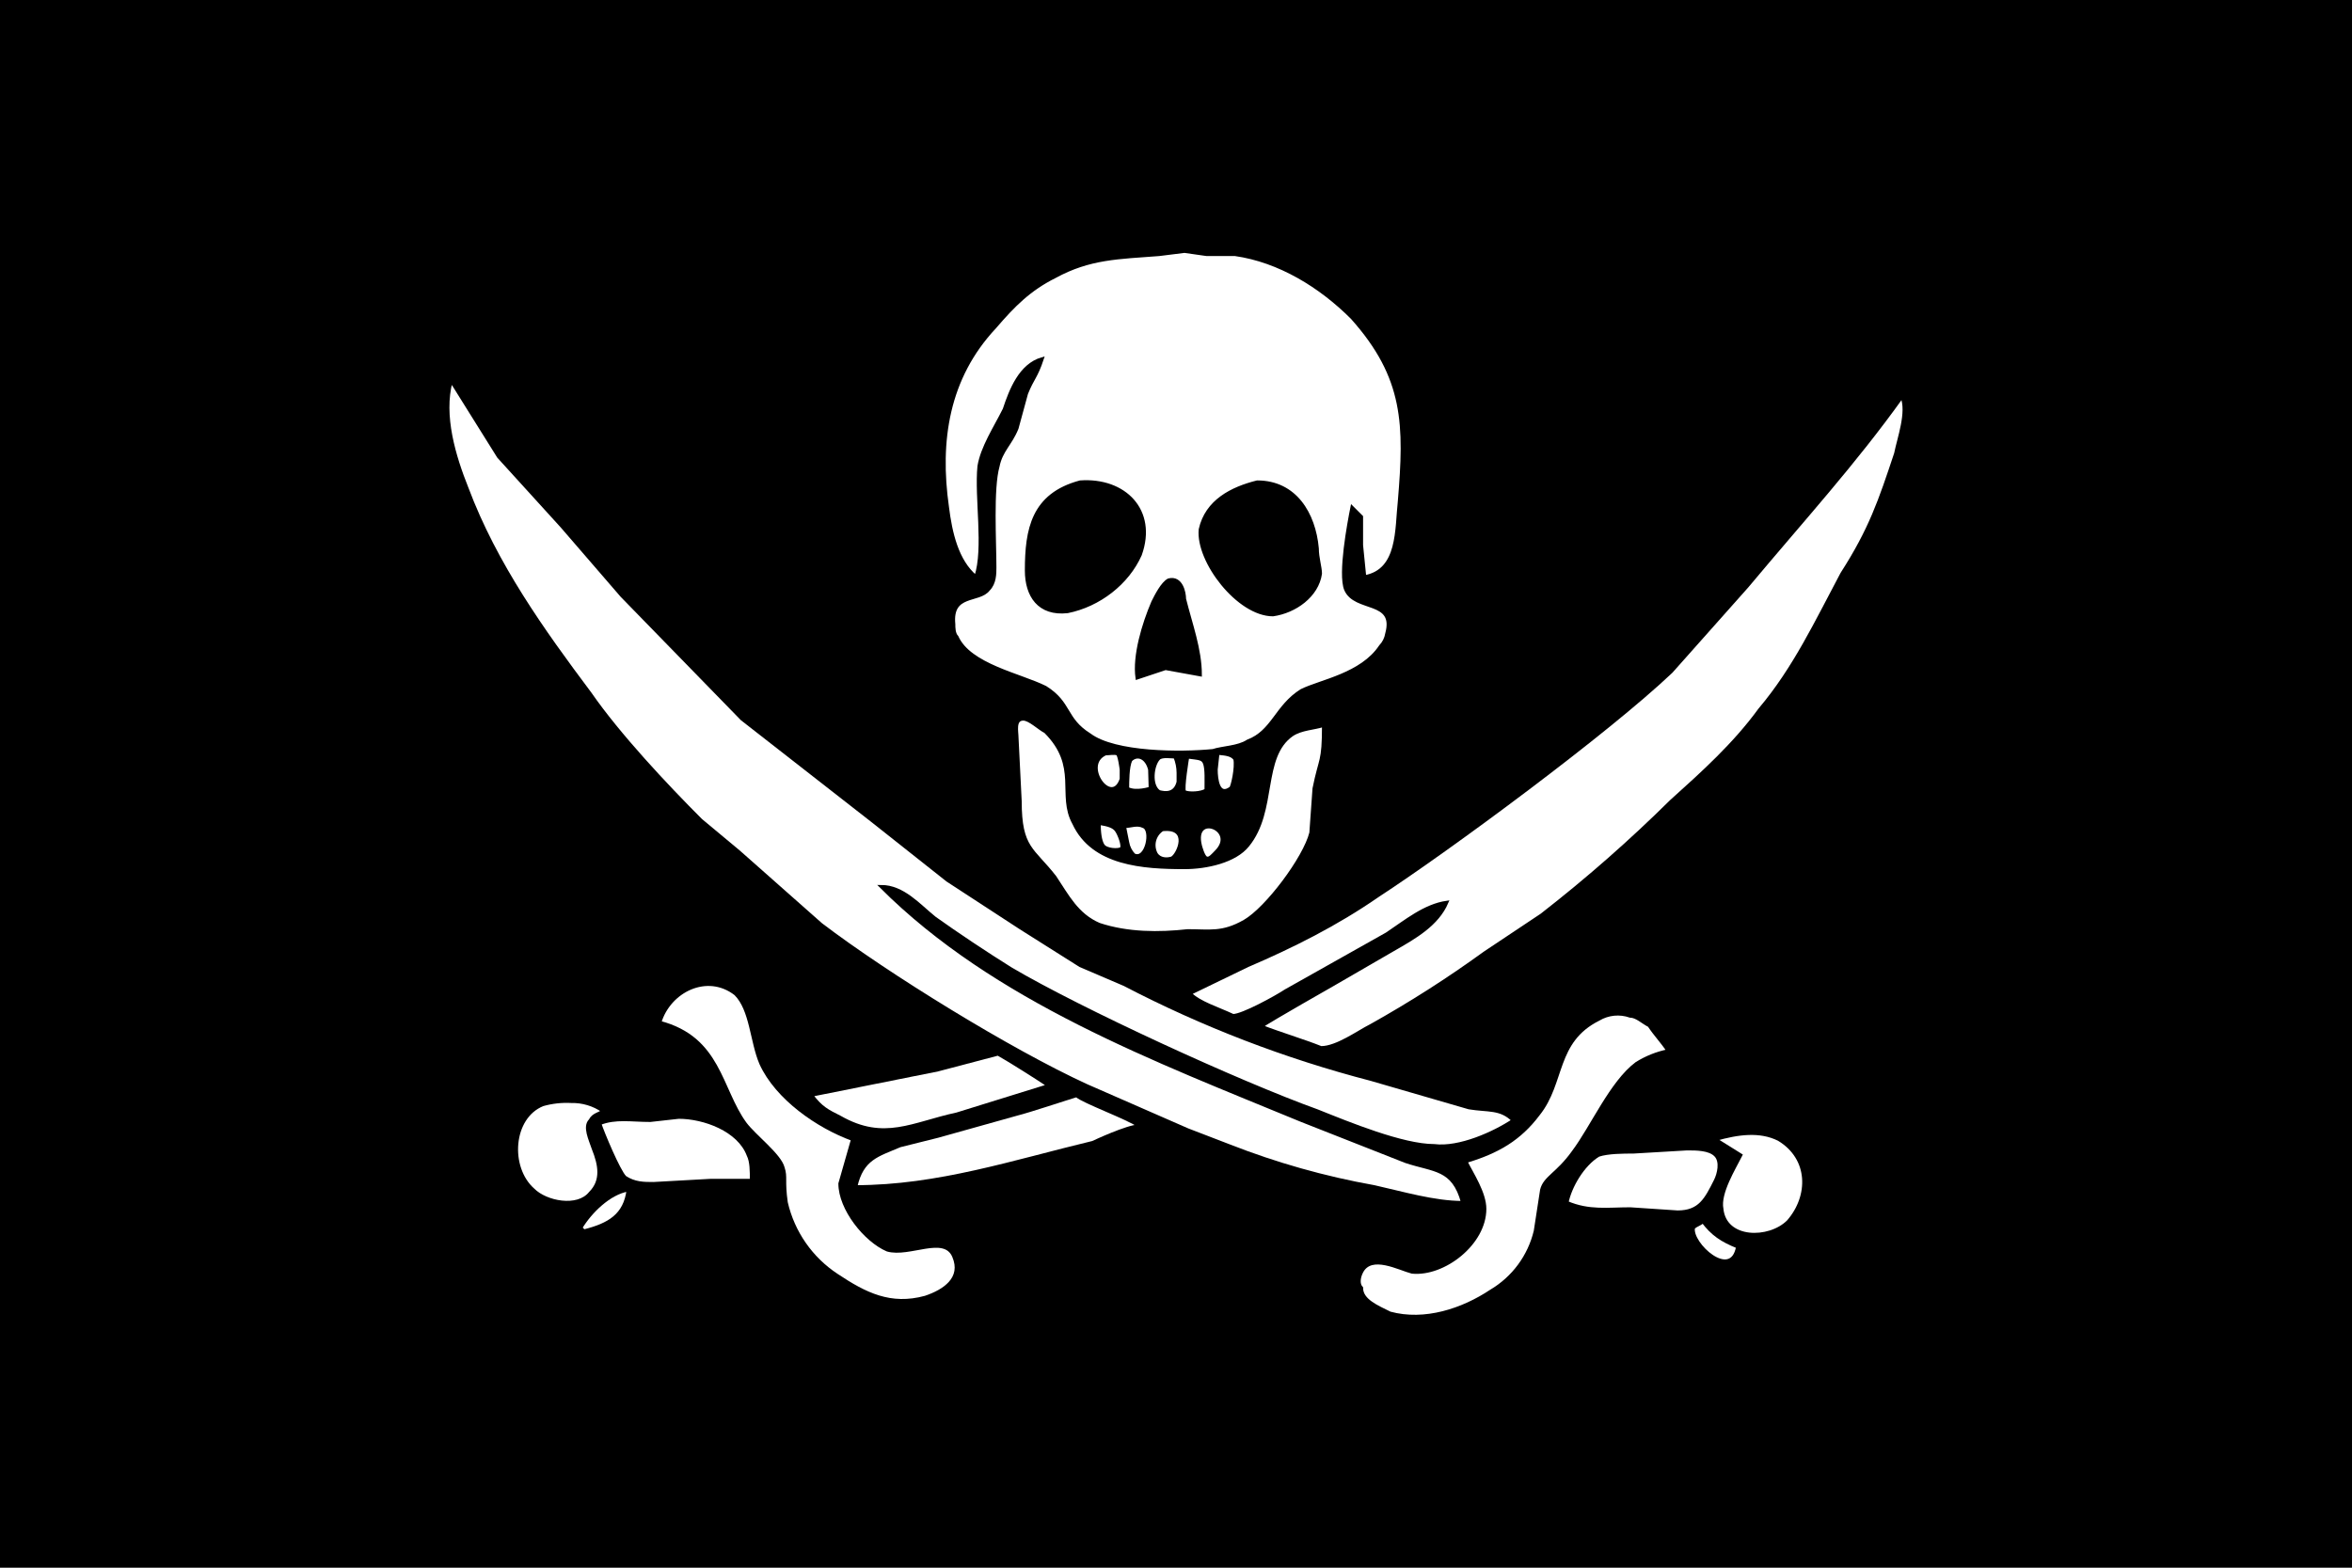
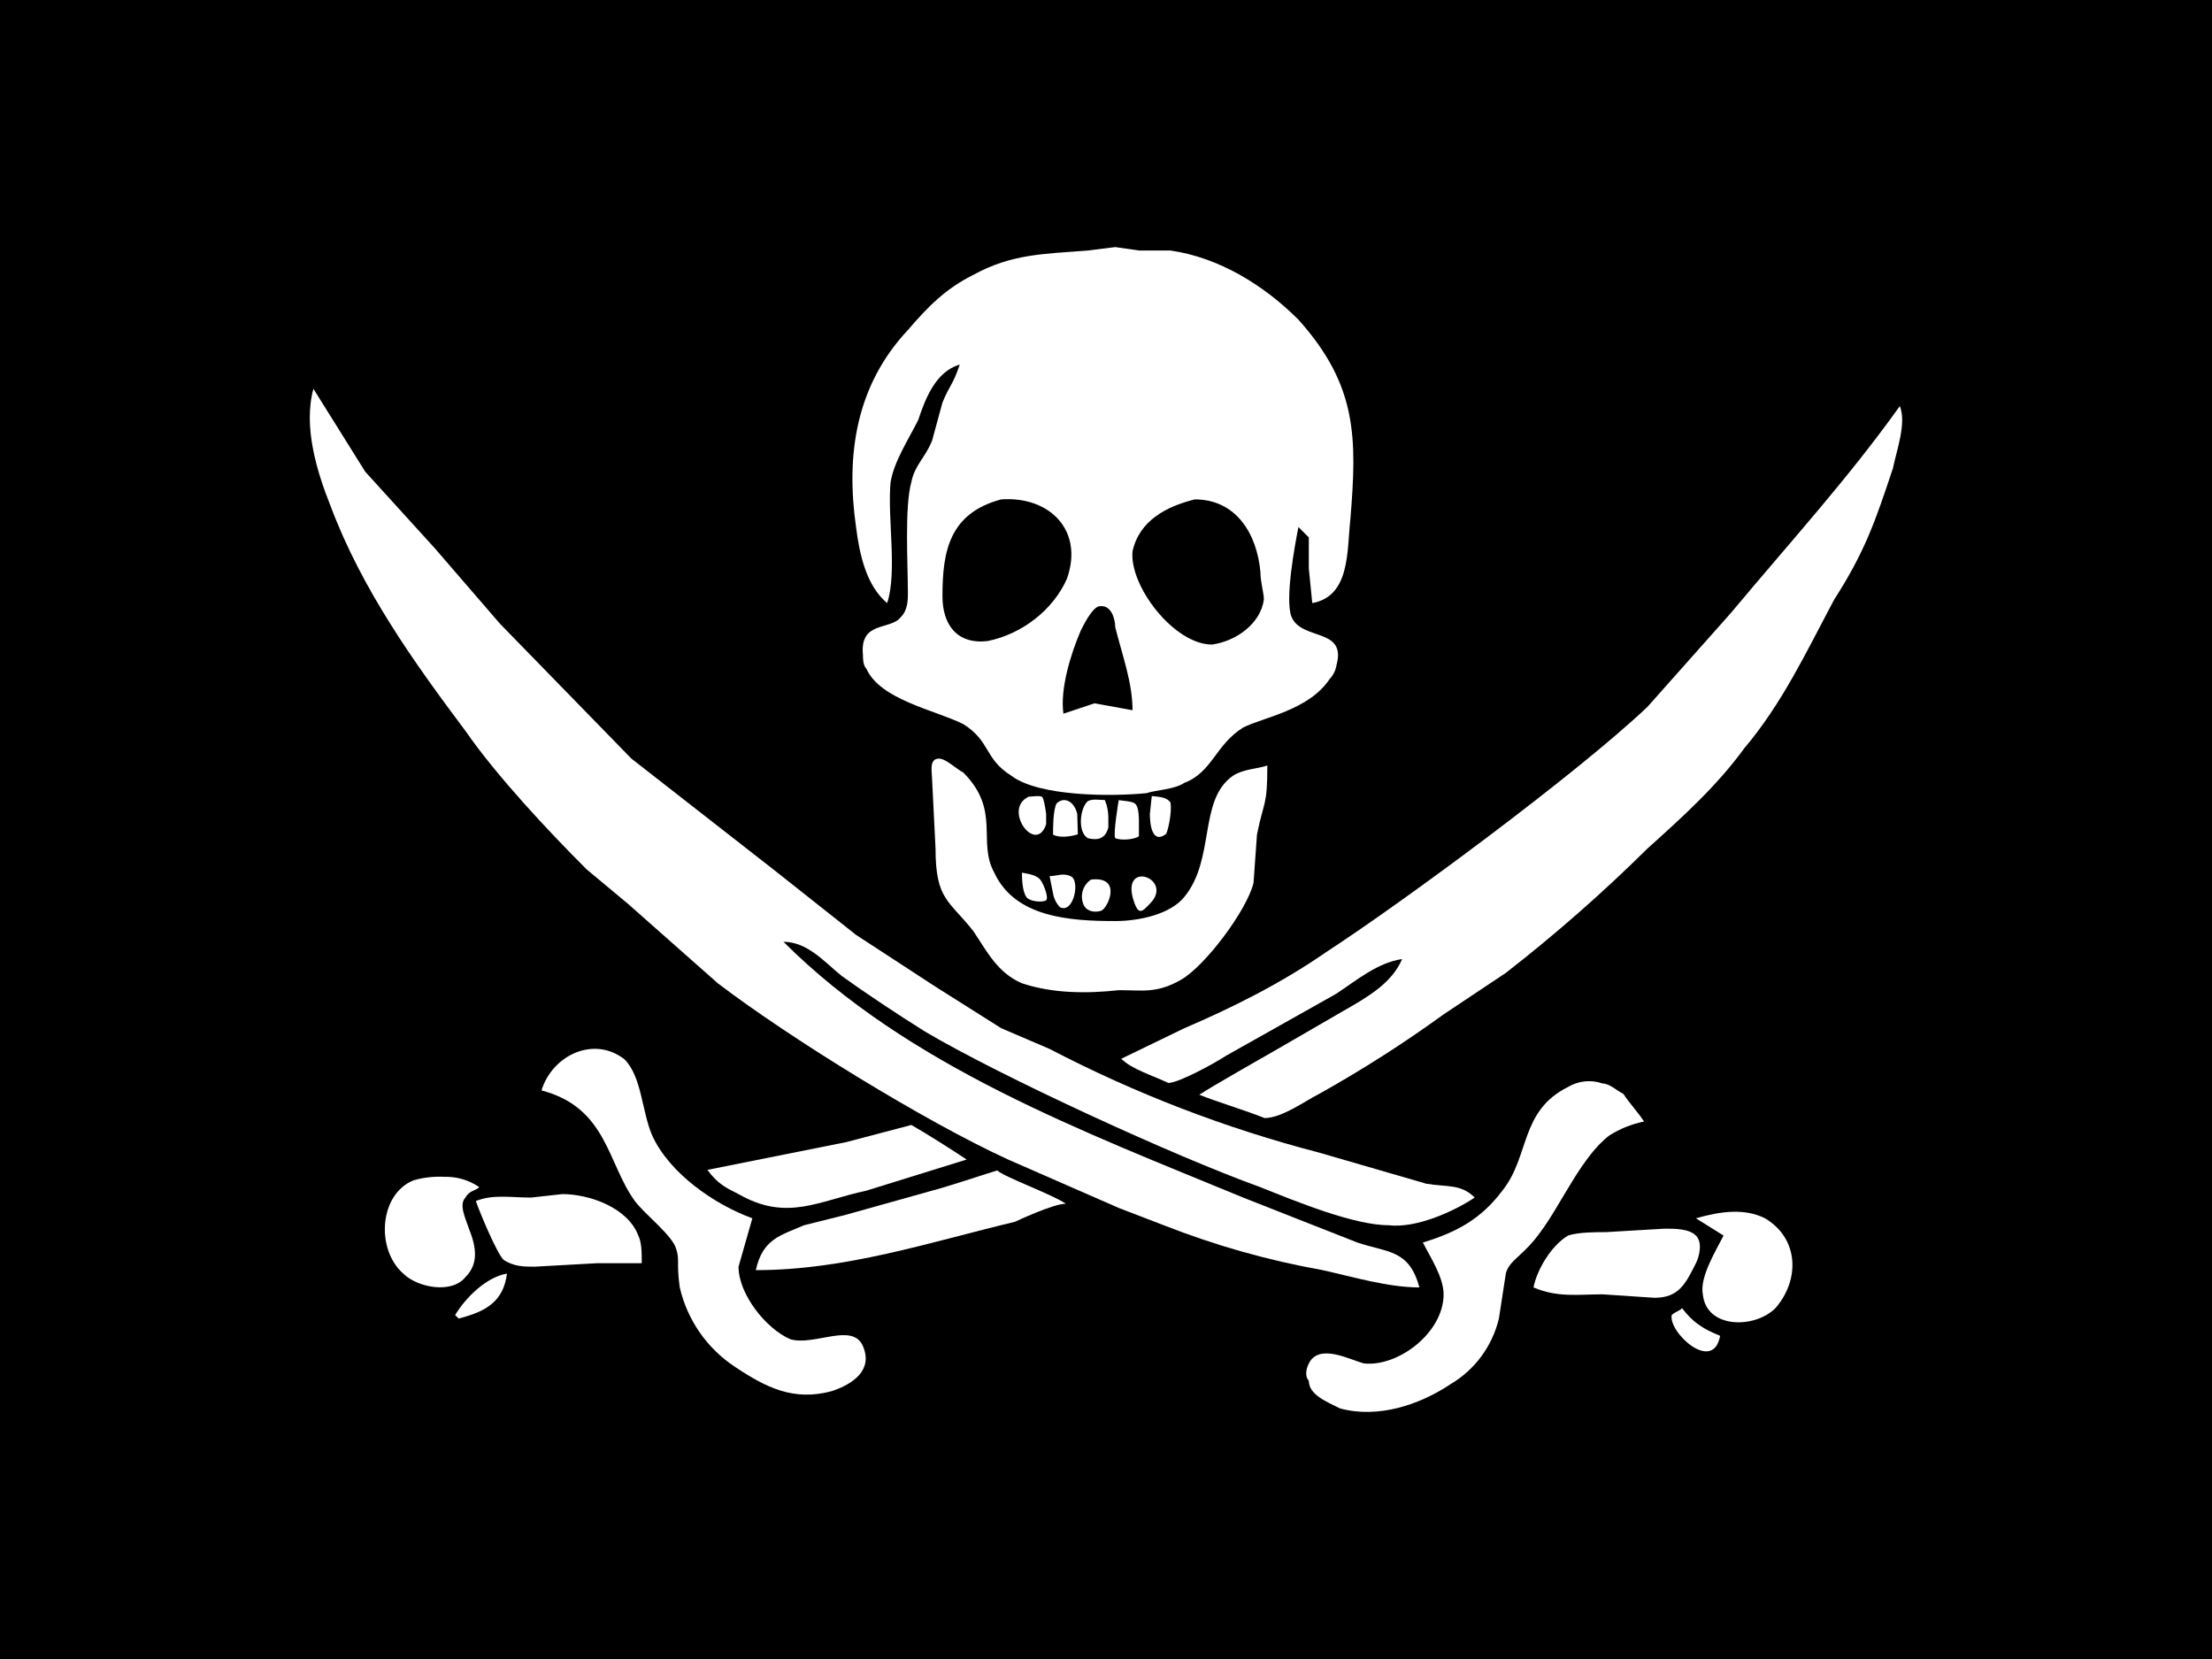
- <svg xmlns="http://www.w3.org/2000/svg" width="744.09" height="496.06" viewBox="0 0 744.09 496.06">
-   <rect width="744.09" height="496.06" />
-   <path d="M308.73,182.52c3-9,0-25,1-35,1-6,5-12,8-18,2-6,5-14,12-16-2,6-3,6-5,11l-3,11c-2,5-5,7-6,12-2,7-1,24-1,32,0,2,0,5-2,7-3,4-12,1-11,11,0,1,0,3,1,4,4,9,20,12,28,16,8,5,6,10,14,15,8,6,29,6,39,5,3-1,8-1,11-3,8-3,9-11,17-16,6-3,19-5,25-14a7.58,7.58,0,0,0,2-4c3-11-10-7-13-14-2-5,1-21,2-26l3,3v9l1,10c11-2,10-15,11-24,2-24,2-39-15-58-10-10-23-18-37-20h-9l-7-1-8,1c-13,1-22,1-33,7-8,4-13,9-19,16-15,16-18,36-15,57C300.73,168.52,302.73,177.52,308.73,182.52Zm33-30c14-1,24,9,19,23-4,9-13,16-23,18-9,1-13-5-13-13C324.73,167.52,326.73,156.52,341.73,152.52Zm56,0c12,0,18,10,19,21,0,3,1,6,1,8-1,7-8,12-15,13-11,0-24-17-23-27C381.73,158.52,389.73,154.52,397.73,152.52Zm-18,61-11-2-9,3c-1-7,2-17,5-24,1-2,3-6,5-7,4-1,5,4,5,6C376.73,197.52,379.73,205.52,379.73,213.52Z" transform="translate(0 0)" style="fill: #fff;stroke: #000" />
-   <path d="M418.73,229.52c-3,1-7,1-10,3-10,7-5,24-14,35-4,5-13,7-20,7-13,0-29-1-35-14-5-9,2-18-9-29-2-1-5-4-7-4-3,0-2,4-2,6l1,20c0,15,4,15,11,24,4,6,7,12,14,15,9,3,19,3,28,2,7,0,11,1,18-3s19-20,21-28l1-14c2-10,3-8,3-20h0Z" transform="translate(0 0)" style="fill: #fff;stroke: #000" />
-   <path d="M601.73,125.52c-15,21-31.27,38.79-49,60l-24,27c-20,19-70,56-93,71-13,9-27,16-41,22l-18.26,8.84c3,3,8.58,4.64,13.63,7,3,0,13.63-5.84,16.63-7.84l32-18c6-4,12-9,19-10-3,7-10,11-17,15l-19,11s-20,11.37-22.68,13.26c5.47,2.16,13.68,4.64,18.89,6.74,5,0,11.79-5,15.79-7a361.13,361.13,0,0,0,36-23l18-12a459.22,459.22,0,0,0,41-36c10-9,20-18,28-29,11-13,18-28,26-43,9-14,12-23,17-38,1-5,4-13,2-18h0Z" transform="translate(0 0)" style="fill: #fff;stroke: #000" />
-   <path d="M142.73,120.52c-3,11,1,24,5,34,9,24,24,45,39,65,9,13,24,29,35,40l12,10,26,23c21,16,60,40,84,51l32,14,13,5a241.71,241.71,0,0,0,46,13c9,2,19,5,28,5-3-11-9-10-18-13l-33-13c-46-19-97-38-133-74,7,0,12,6,17,10,7,5,16,11,24,16,22,13,72,36,97,45,10,4,27,11,37,11,8,1,19-4,25-8-4-4-8-3-14-4l-31-9a369.65,369.65,0,0,1-78-30l-14-6-19-12-23-15-24-19-41-32-38-39-19-22-20-22-15-24h0Z" transform="translate(0 0)" style="fill: #fff;stroke: #000" />
-   <path d="M463.73,367.52c2,4,6,10,6,15,0,11-13,21-23,20-4-1-13-6-16,0-1,2-1,4,0,5,0,4,5,6,9,8,11,3,23-1,32-7a30.22,30.22,0,0,0,14-19l2-13c1-4,5-5,10-12,6-8,12-22,20-28a30,30,0,0,1,10-4c-2-3-4-5-6-8-2-1-4-3-6-3a11.83,11.83,0,0,0-10,1c-14,7-11,20-19,30-6,8-13,12-23,15h0Z" transform="translate(0 0)" style="fill: #fff;stroke: #000" />
-   <path d="M495.73,380.52c7,3,13,2,20,2l15,1c7,0,9-4,12-10,1-2,2-6,0-8s-6-2-9-2l-17,1c-3,0-8,0-11,1-5,3-9,10-10,15h0Z" transform="translate(0 0)" style="fill: #fff;stroke: #000" />
-   <path d="M549.73,394.52c-5-2-8-4-11-8-1,1-2,1-3,2C534.73,393.52,547.73,405.52,549.73,394.52Z" transform="translate(0 0)" style="fill: #fff;stroke: #000" />
-   <path d="M542.73,360.52l8,5c-2,4-7,12-6,17,1,10,15,10,21,4,7-8,7-20-3-26C556.73,357.52,549.73,358.52,542.73,360.52Z" transform="translate(0 0)" style="fill: #fff;stroke: #000" />
-   <path d="M183.73,388.52l1,1c8-2,13-5,14-13C192.73,377.52,186.73,383.52,183.73,388.52Z" transform="translate(0 0)" style="fill: #fff;stroke: #000" />
-   <path d="M190.73,351.52a16.89,16.89,0,0,0-10-3,27.69,27.69,0,0,0-9,1c-10,4-11,20-3,27,4,4,14,6,18,1,4-4,3-9,1-14-1-3-3-7-1-9C187.73,352.52,189.73,352.52,190.73,351.52Z" transform="translate(0 0)" style="fill: #fff;stroke: #000" />
-   <path d="M189.73,355.52c1,3,6,15,8,17,3,2,6,2,9,2l18-1h13c0-3,0-6-1-8-3-8-14-12-22-12l-9,1C199.73,354.52,194.73,353.52,189.73,355.52Z" transform="translate(0 0)" style="fill: #fff;stroke: #000" />
-   <path d="M208.73,323.52c19,5,19,21,27,32,3,4,11,10,12,14,1,3,0,4,1,11a37.65,37.65,0,0,0,16,23c9,6,17,10,28,7,6-2,12-6,9-13s-14,0-21-2c-7-3-15-13-15-21l4-14c-11-4-24-13-29-24-3-7-3-17-8-22-9-7-21-1-24,9h0Z" transform="translate(0 0)" style="fill: #fff;stroke: #000" />
-   <path d="M256.73,346.52c3,4,5,5,9,7,14,8,23,2,37-1l29-9c-3.84-2.58-12.42-8-16-10l-19,5Z" transform="translate(0 0)" style="fill: #fff;stroke: #000" />
-   <path d="M270.73,375.52c26,0,50-8,75-14,0,0,11-5.21,14.68-5.21-3.47-2.53-17.62-7.64-19.84-9.63-3,.89-14.84,4.84-18.84,5.84l-25,7-12,3C277.73,365.52,272.73,366.52,270.73,375.52Z" transform="translate(0 0)" style="fill: #fff;stroke: #000" />
-   <path d="M347.73,260.52c0,2.5.25,5.54,1.25,7s4.76,1.64,5.75,1c0.81-.82-0.75-4.75-1.62-5.87S350.73,261,347.73,260.52Z" transform="translate(0 0)" style="fill: #fff;stroke: #000" />
-   <path d="M355.73,261.52l1,5a7.58,7.58,0,0,0,2,4c4,2,6-8,3-9C359.73,260.52,357.73,261.52,355.73,261.52Z" transform="translate(0 0)" style="fill: #fff;stroke: #000" />
-   <path d="M367.73,262.52a5.87,5.87,0,0,0-2,7.6c1.13,1.88,3.46,1.9,5,1.4,1-.5,2.5-3,2.63-5.25S372.23,262,367.73,262.52Z" transform="translate(0 0)" style="fill: #fff;stroke: #000" />
-   <path d="M356.73,249.52c2.7,1.4,7.17-.09,7.17-0.09l-0.17-5.91c-1-4-4-5-6-3C356.73,242.52,356.73,247.52,356.73,249.52Z" transform="translate(0 0)" style="fill: #fff;stroke: #000" />
-   <path d="M371.73,239.52c-1,0-4.13-.52-5.13.48-2,2-2.87,8.52.13,10.52,1.87,0.48,5,.91,6-3.09v-2.91A13.49,13.49,0,0,0,371.73,239.52Z" transform="translate(0 0)" style="fill: #fff;stroke: #000" />
-   <path d="M381.73,271.52c0.91,0.39,2-1,3-2,7-7-7.56-12.61-5-2C379.73,267.52,380.69,271.35,381.73,271.52Z" transform="translate(0 0)" style="fill: #fff;stroke: #000" />
-   <path d="M353.47,238.52c-1-.35-2.74,0-3.74,0-7.78,3.52,2,17,5,8v-3S354.17,238.87,353.47,238.52Z" transform="translate(0 0)" style="fill: #fff;stroke: #000" />
-   <path d="M375.73,239.52s-1.7,10.13-1,11c1.31,0.7,5.34.52,6.83-.52,0-3,.18-6.5-0.42-8.33s-1.91-1.64-5.41-2.14h0Z" transform="translate(0 0)" style="fill: #fff;stroke: #000" />
-   <path d="M385.3,238.35l-0.56,5.17c0,3,.65,8.83,4.65,5.83,0.5-.5,1.85-6.45,1.3-9.16C389.65,238.73,387.77,238.59,385.3,238.35Z" transform="translate(0 0)" style="fill: #fff;stroke: #000" />
+ <svg xmlns="http://www.w3.org/2000/svg" width="640" height="480" viewBox="0 0 640 480">
+   <rect width="640" height="480" />
+   <path d="M308.73,182.52c3-9,0-25,1-35,1-6,5-12,8-18,2-6,5-14,12-16-2,6-3,6-5,11l-3,11c-2,5-5,7-6,12-2,7-1,24-1,32,0,2,0,5-2,7-3,4-12,1-11,11,0,1,0,3,1,4,4,9,20,12,28,16,8,5,6,10,14,15,8,6,29,6,39,5,3-1,8-1,11-3,8-3,9-11,17-16,6-3,19-5,25-14a7.58,7.58,0,0,0,2-4c3-11-10-7-13-14-2-5,1-21,2-26l3,3v9l1,10c11-2,10-15,11-24,2-24,2-39-15-58-10-10-23-18-37-20h-9l-7-1-8,1c-13,1-22,1-33,7-8,4-13,9-19,16-15,16-18,36-15,57C300.73,168.52,302.73,177.52,308.73,182.52Zm33-30c14-1,24,9,19,23-4,9-13,16-23,18-9,1-13-5-13-13C324.73,167.52,326.73,156.52,341.73,152.52Zm56,0c12,0,18,10,19,21,0,3,1,6,1,8-1,7-8,12-15,13-11,0-24-17-23-27C381.73,158.52,389.73,154.52,397.73,152.52Zm-18,61-11-2-9,3c-1-7,2-17,5-24,1-2,3-6,5-7,4-1,5,4,5,6C376.73,197.52,379.73,205.52,379.73,213.52Z" transform="translate(-52.05 -8.03)" style="fill: #fff" />
+   <path d="M418.73,229.52c-3,1-7,1-10,3-10,7-5,24-14,35-4,5-13,7-20,7-13,0-29-1-35-14-5-9,2-18-9-29-2-1-5-4-7-4-3,0-2,4-2,6l1,20c0,15,4,15,11,24,4,6,7,12,14,15,9,3,19,3,28,2,7,0,11,1,18-3s19-20,21-28l1-14c2-10,3-8,3-20h0Z" transform="translate(-52.05 -8.03)" style="fill: #fff" />
+   <path d="M601.73,125.52c-15,21-31.27,38.79-49,60l-24,27c-20,19-70,56-93,71-13,9-27,16-41,22l-18.26,8.84c3,3,8.58,4.64,13.63,7,3,0,13.63-5.84,16.63-7.84l32-18c6-4,12-9,19-10-3,7-10,11-17,15l-19,11s-20,11.37-22.68,13.26c5.47,2.16,13.68,4.64,18.89,6.74,5,0,11.79-5,15.79-7a361.13,361.13,0,0,0,36-23l18-12a459.22,459.22,0,0,0,41-36c10-9,20-18,28-29,11-13,18-28,26-43,9-14,12-23,17-38,1-5,4-13,2-18h0Z" transform="translate(-52.05 -8.03)" style="fill: #fff" />
+   <path d="M142.73,120.52c-3,11,1,24,5,34,9,24,24,45,39,65,9,13,24,29,35,40l12,10,26,23c21,16,60,40,84,51l32,14,13,5a241.71,241.71,0,0,0,46,13c9,2,19,5,28,5-3-11-9-10-18-13l-33-13c-46-19-97-38-133-74,7,0,12,6,17,10,7,5,16,11,24,16,22,13,72,36,97,45,10,4,27,11,37,11,8,1,19-4,25-8-4-4-8-3-14-4l-31-9a369.65,369.65,0,0,1-78-30l-14-6-19-12-23-15-24-19-41-32-38-39-19-22-20-22-15-24h0Z" transform="translate(-52.05 -8.03)" style="fill: #fff" />
+   <path d="M463.73,367.52c2,4,6,10,6,15,0,11-13,21-23,20-4-1-13-6-16,0-1,2-1,4,0,5,0,4,5,6,9,8,11,3,23-1,32-7a30.22,30.22,0,0,0,14-19l2-13c1-4,5-5,10-12,6-8,12-22,20-28a30,30,0,0,1,10-4c-2-3-4-5-6-8-2-1-4-3-6-3a11.83,11.83,0,0,0-10,1c-14,7-11,20-19,30-6,8-13,12-23,15h0Z" transform="translate(-52.05 -8.03)" style="fill: #fff" />
+   <path d="M495.73,380.52c7,3,13,2,20,2l15,1c7,0,9-4,12-10,1-2,2-6,0-8s-6-2-9-2l-17,1c-3,0-8,0-11,1-5,3-9,10-10,15h0Z" transform="translate(-52.05 -8.03)" style="fill: #fff" />
+   <path d="M549.73,394.52c-5-2-8-4-11-8-1,1-2,1-3,2C534.73,393.52,547.73,405.52,549.73,394.52Z" transform="translate(-52.05 -8.03)" style="fill: #fff" />
+   <path d="M542.73,360.52l8,5c-2,4-7,12-6,17,1,10,15,10,21,4,7-8,7-20-3-26C556.73,357.52,549.73,358.52,542.73,360.52Z" transform="translate(-52.05 -8.03)" style="fill: #fff" />
+   <path d="M183.73,388.52l1,1c8-2,13-5,14-13C192.73,377.52,186.73,383.52,183.73,388.52Z" transform="translate(-52.05 -8.03)" style="fill: #fff" />
+   <path d="M190.73,351.52a16.89,16.89,0,0,0-10-3,27.69,27.69,0,0,0-9,1c-10,4-11,20-3,27,4,4,14,6,18,1,4-4,3-9,1-14-1-3-3-7-1-9C187.73,352.52,189.73,352.52,190.73,351.52Z" transform="translate(-52.05 -8.03)" style="fill: #fff" />
+   <path d="M189.73,355.52c1,3,6,15,8,17,3,2,6,2,9,2l18-1h13c0-3,0-6-1-8-3-8-14-12-22-12l-9,1C199.73,354.52,194.73,353.52,189.73,355.52Z" transform="translate(-52.05 -8.03)" style="fill: #fff" />
+   <path d="M208.73,323.52c19,5,19,21,27,32,3,4,11,10,12,14,1,3,0,4,1,11a37.65,37.65,0,0,0,16,23c9,6,17,10,28,7,6-2,12-6,9-13s-14,0-21-2c-7-3-15-13-15-21l4-14c-11-4-24-13-29-24-3-7-3-17-8-22-9-7-21-1-24,9h0Z" transform="translate(-52.05 -8.03)" style="fill: #fff" />
+   <path d="M256.73,346.52c3,4,5,5,9,7,14,8,23,2,37-1l29-9c-3.84-2.58-12.42-8-16-10l-19,5Z" transform="translate(-52.05 -8.03)" style="fill: #fff" />
+   <path d="M270.73,375.52c26,0,50-8,75-14,0,0,11-5.21,14.68-5.21-3.47-2.53-17.62-7.64-19.84-9.63-3,.89-14.84,4.84-18.84,5.84l-25,7-12,3C277.73,365.52,272.73,366.52,270.73,375.52Z" transform="translate(-52.05 -8.03)" style="fill: #fff" />
+   <path d="M347.73,260.52c0,2.5.25,5.54,1.25,7s4.76,1.64,5.75,1c0.81-.82-0.75-4.75-1.62-5.87S350.73,261,347.73,260.52Z" transform="translate(-52.05 -8.03)" style="fill: #fff" />
+   <path d="M355.73,261.52l1,5a7.58,7.58,0,0,0,2,4c4,2,6-8,3-9C359.73,260.52,357.73,261.52,355.73,261.52Z" transform="translate(-52.05 -8.03)" style="fill: #fff" />
+   <path d="M367.73,262.52a5.87,5.87,0,0,0-2,7.6c1.13,1.88,3.46,1.9,5,1.4,1-.5,2.5-3,2.63-5.25S372.23,262,367.73,262.52Z" transform="translate(-52.05 -8.03)" style="fill: #fff" />
+   <path d="M356.73,249.52c2.7,1.4,7.17-.09,7.17-0.09l-0.17-5.91c-1-4-4-5-6-3C356.73,242.52,356.73,247.52,356.73,249.52Z" transform="translate(-52.05 -8.03)" style="fill: #fff" />
+   <path d="M371.73,239.52c-1,0-4.13-.52-5.13.48-2,2-2.87,8.52.13,10.52,1.87,0.48,5,.91,6-3.09v-2.91A13.49,13.49,0,0,0,371.73,239.52Z" transform="translate(-52.05 -8.03)" style="fill: #fff" />
+   <path d="M381.73,271.52c0.91,0.39,2-1,3-2,7-7-7.56-12.61-5-2C379.73,267.52,380.69,271.35,381.73,271.52Z" transform="translate(-52.05 -8.03)" style="fill: #fff" />
+   <path d="M353.47,238.52c-1-.35-2.74,0-3.74,0-7.78,3.52,2,17,5,8v-3S354.17,238.87,353.47,238.52Z" transform="translate(-52.05 -8.03)" style="fill: #fff" />
+   <path d="M375.73,239.52s-1.7,10.13-1,11c1.31,0.7,5.34.52,6.83-.52,0-3,.18-6.5-0.42-8.33s-1.91-1.64-5.41-2.14h0Z" transform="translate(-52.05 -8.03)" style="fill: #fff" />
+   <path d="M385.3,238.35l-0.56,5.17c0,3,.65,8.83,4.65,5.83,0.5-.5,1.85-6.45,1.3-9.16C389.65,238.73,387.77,238.59,385.3,238.35Z" transform="translate(-52.05 -8.03)" style="fill: #fff" />
</svg>
